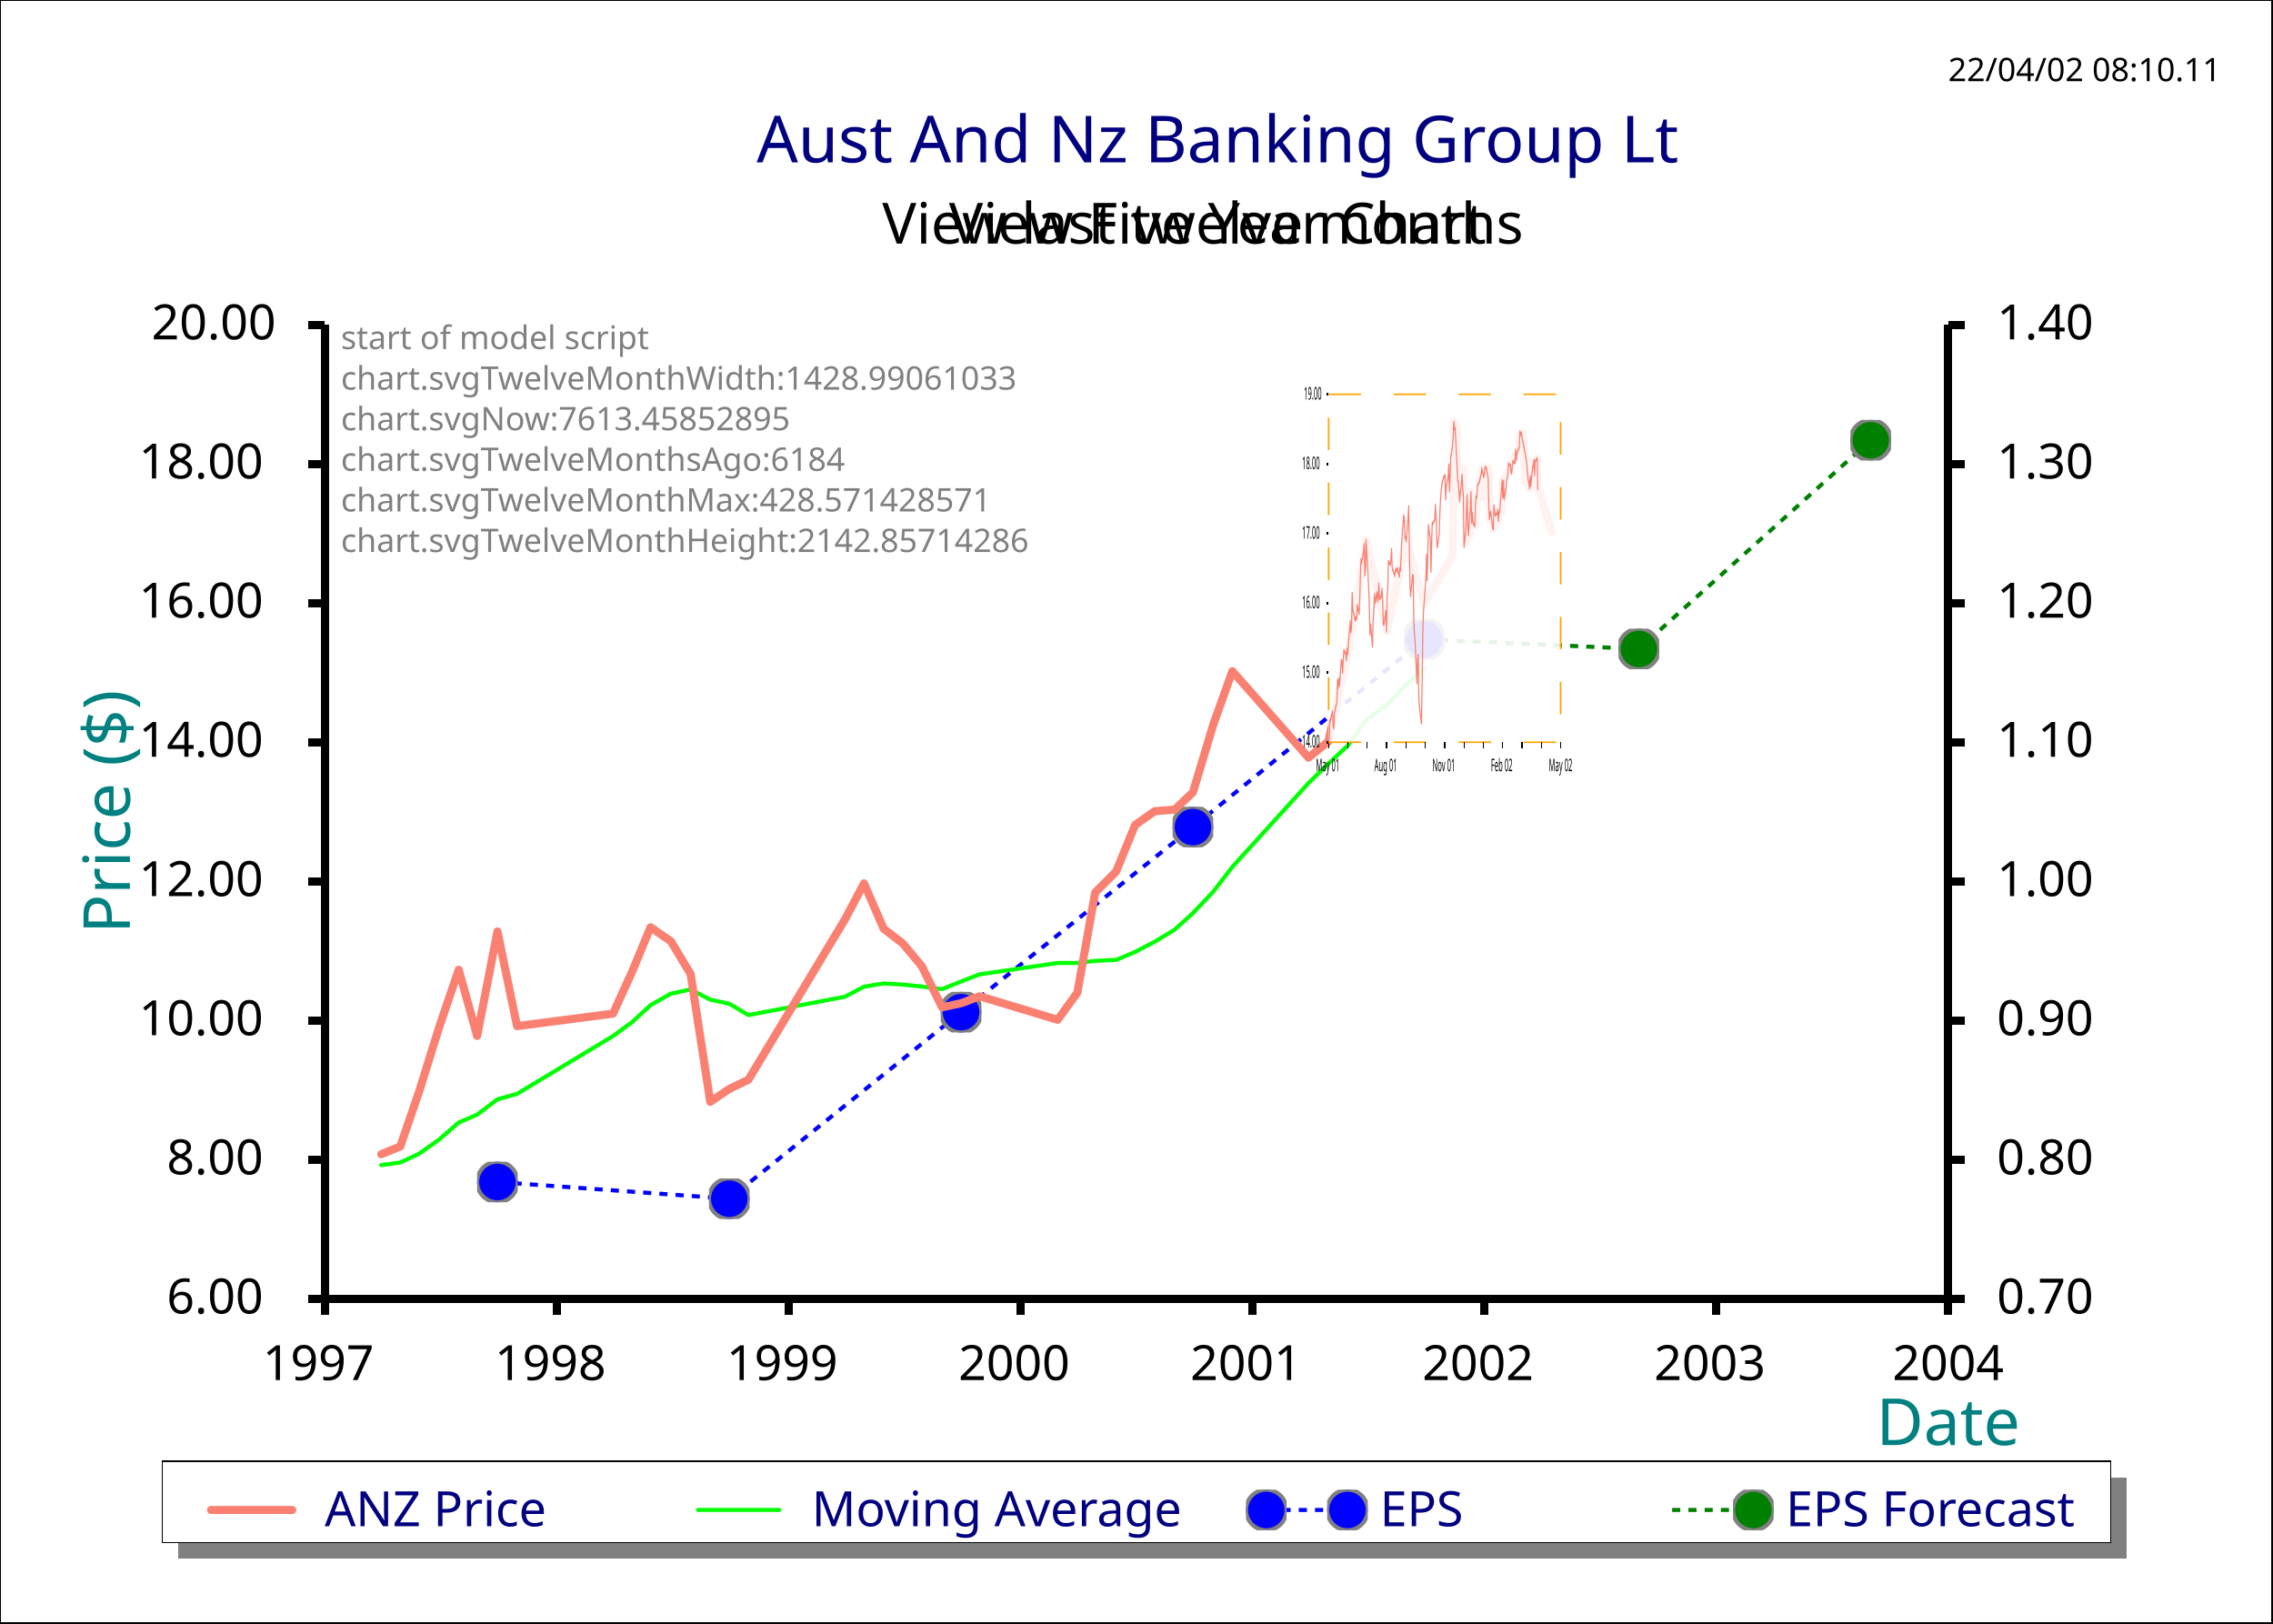
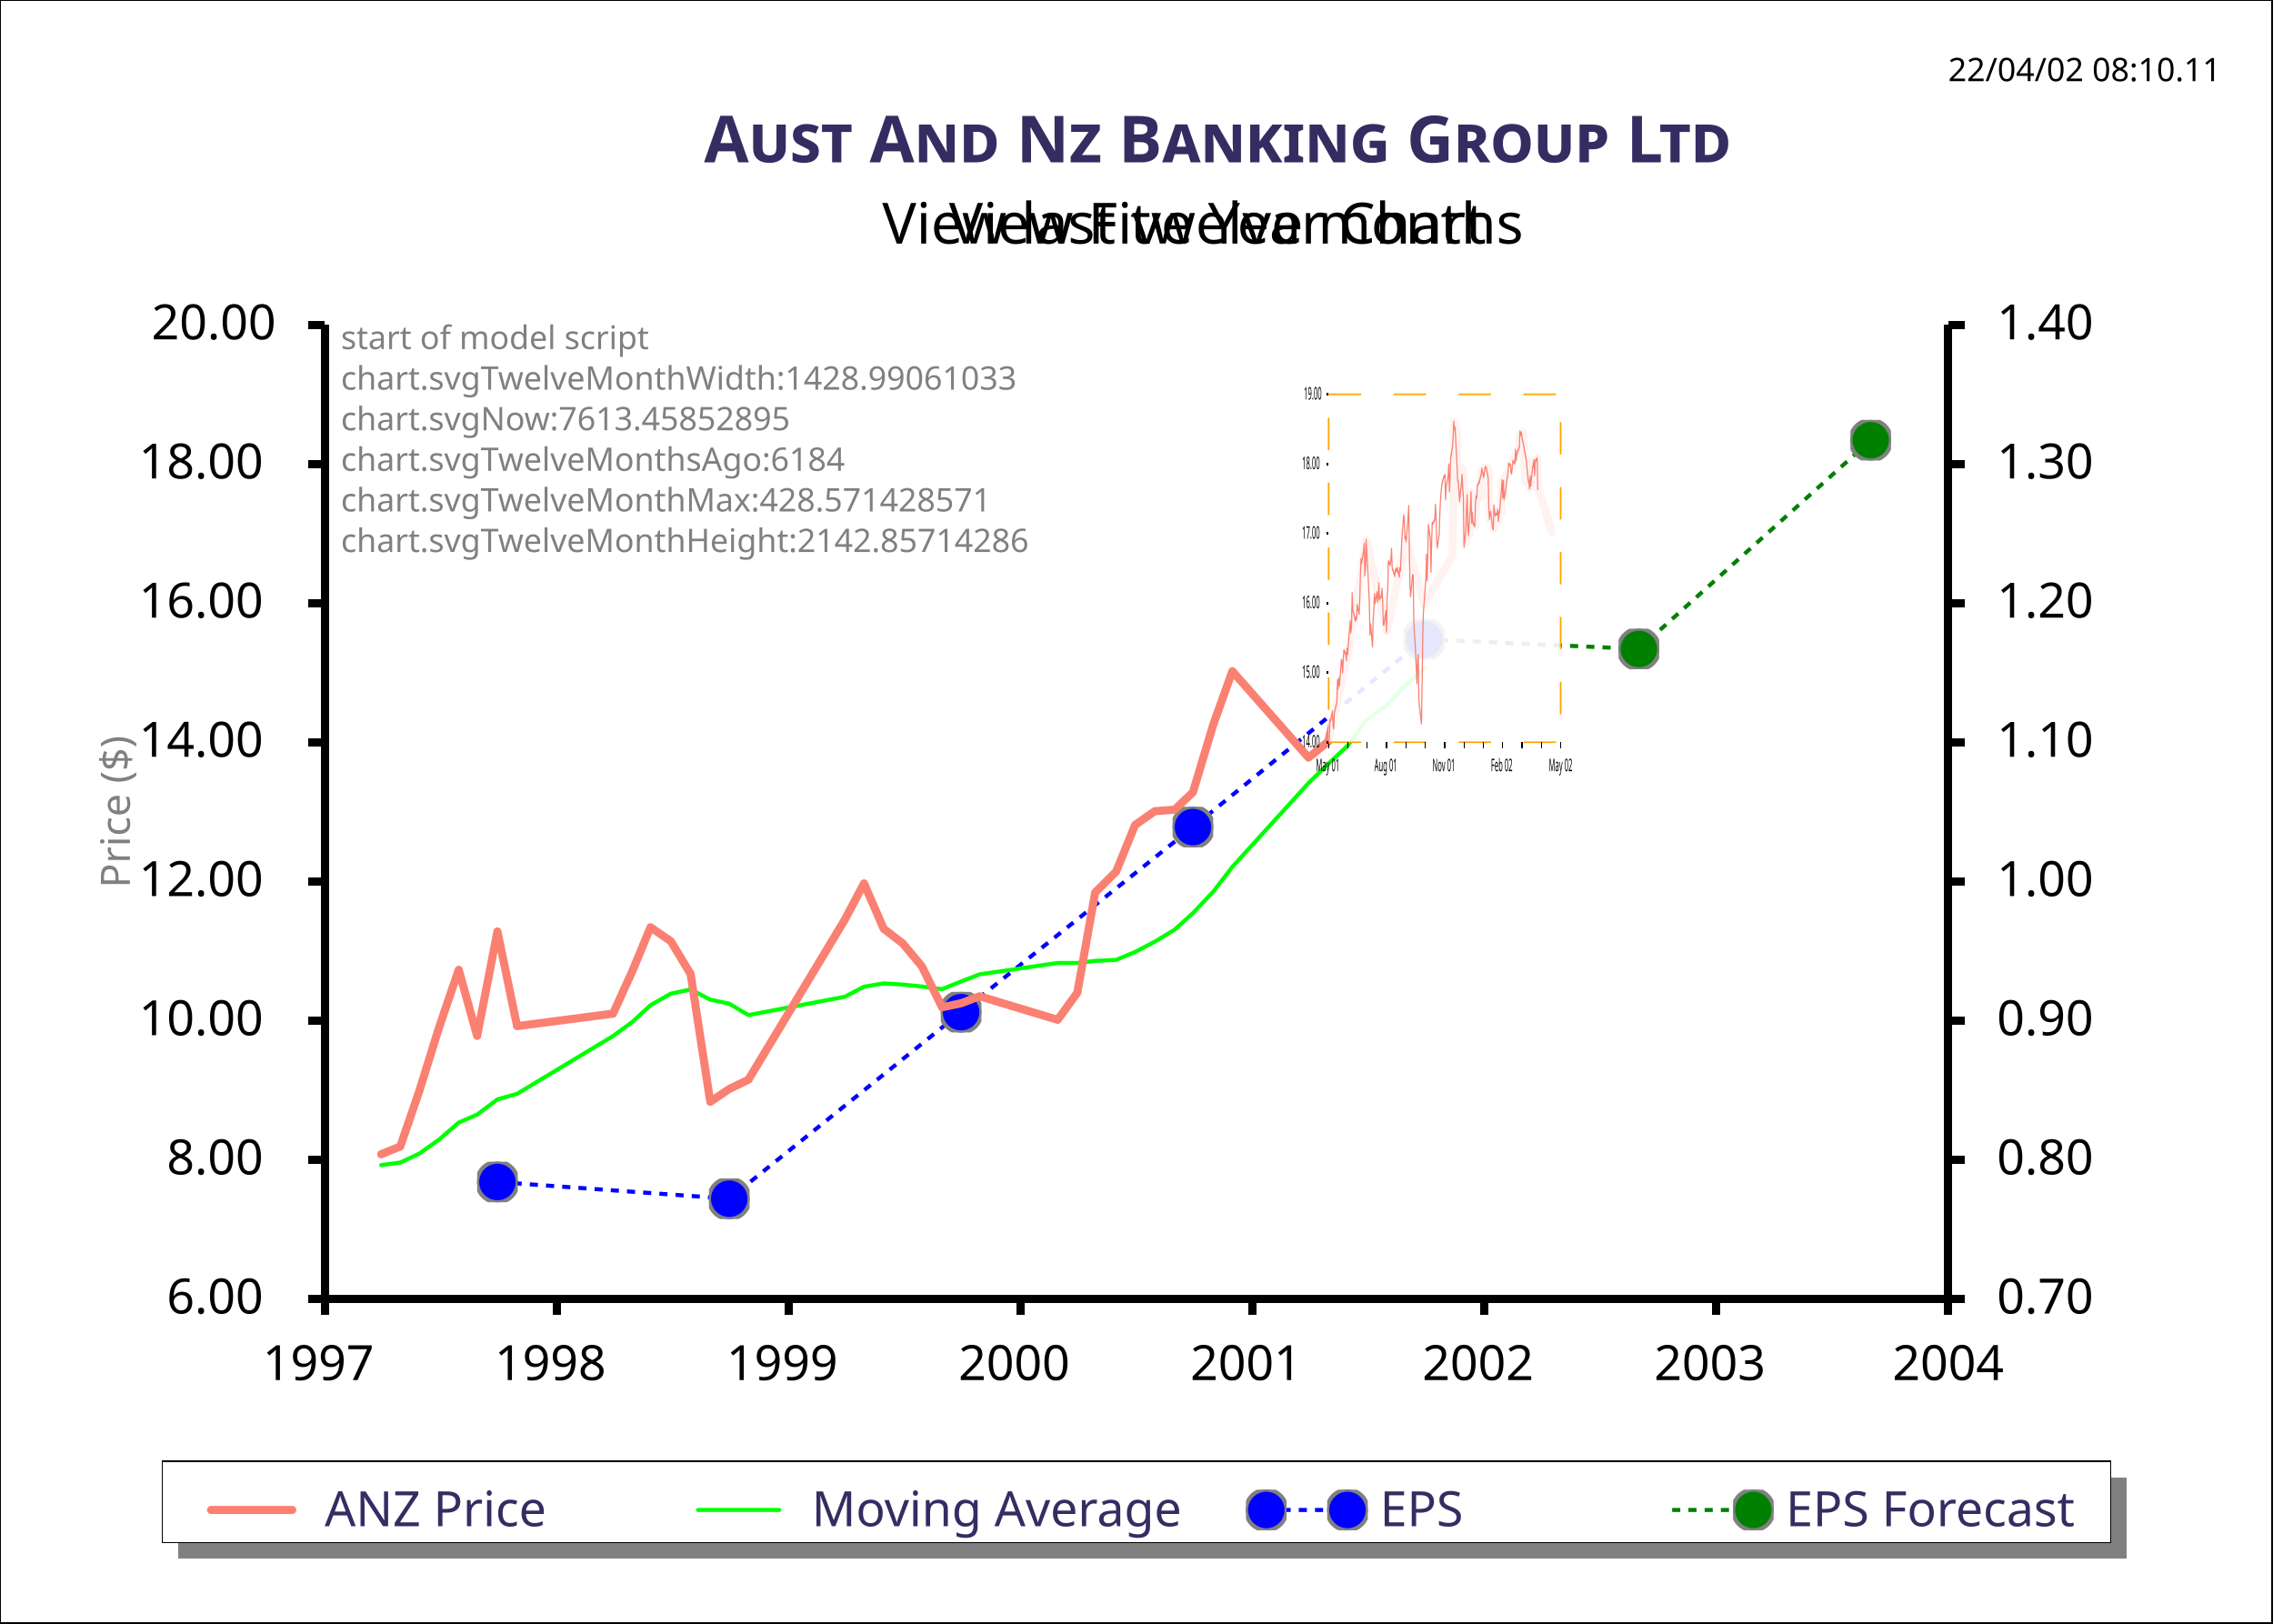
<svg xmlns="http://www.w3.org/2000/svg" xmlns:xlink="http://www.w3.org/1999/xlink" width="100%" height="100%" viewBox="0 0 14001 10001" preserveAspectRatio="xMidYMid meet" zoomAndPan="magnify">
  <style type="text/css">
		
		text { font-family: sans-serif; }
- 		text.chartTitle { fill:navy; font-size:400; text-anchor:middle; }
+ 		text.chartTitle     { fill:#342d62; font-size:400; text-anchor:middle; font-family:verdana,sans-serif; font-variant:small-caps; font-weight:bold; }
		path.price          { stroke:salmon ; stroke-width:50; stroke-linejoin:round; stroke-linecap:round; fill:none; }
		path.movingAverage  { stroke:lime ; stroke-width:25; stroke-linejoin:round; stroke-linecap:round; fill:none; }
		path.eps            { stroke:blue ; marker:url(#epsMarker); fill:none; stroke-dasharray:50,50 ; stroke-width:25 }
		path.epsfc          { stroke:green ; marker-mid:url(#epsfcMarker); marker-end:url(#epsfcMarker) ; fill:none; stroke-dasharray:50,50 ; stroke-width:25}
		text.xAxisLabels    { font-size:300; text-anchor:middle; }
		text.priceLabels    { font-size:300; text-anchor:end; baseline-shift:-30% }
		text.EPSLabels      { font-size:300; text-anchor:start; baseline-shift:-30% }
- 		text.xAxisTitle     { fill:teal; font-size:400; text-anchor:middle; }
- 		text.yAxisTitle     { fill:teal; font-size:400; text-anchor:middle; }
+ 		text.xAxisTitle     { fill:grey; font-size:250px; text-anchor:middle; }
+ 		text.yAxisTitle     { fill:grey; font-size:250px; text-anchor:middle; }
		path.axes           { fill:none; stroke:black; stroke-width:50 ; shape-rendering:crispEdges }
- 		text.legendText     { fill:navy; font-size:300; }
+ 		text.legendText     { fill:#342d62; font-size:300; }
		circle.epsMarker    { fill:blue ; stroke:grey }
		circle.epsfcMarker  { fill:green ; stroke:grey }
		rect.twelveMonthZoom      { fill:white ; fill-opacity:0.9 ; stroke-width:10 ; stroke:orange ; stroke-linejoin:round ; stroke-dasharray:200 200 }
		.hide           { stroke:none ; fill:white ; fill-opacity:0 }

		text.changeViewLink   { font-size:350 ; text-anchor:middle;}
		g.fiveYearChart     {  }
		g.twelveMonthChart     {  }
		
	</style>
  <defs>
    <g id="chartTitle">
-       <text class="chartTitle" font-size="400" x="0" y="500">Aust And Nz Banking Group Lt</text>
+       <text class="chartTitle" font-size="400" x="0" y="500">Aust And Nz Banking Group Ltd</text>
    </g>
    <g id="legend">
      <name>Legend</name>
      <g style="fill:gray; stroke:black; stroke-width:0" shape-rendering="crispEdges">
        <rect x="100" y="100" width="12000" height="500" />
      </g>
      <g style="fill:white; stroke:black; stroke-width:6" shape-rendering="crispEdges">
        <rect x="0" y="0" width="12000" height="500" />
      </g>
      <g>
        <path class="price" d="M 300 300 h 500" />
        <text x="1000" y="400" class="legendText" font-size="250">ANZ Price</text>
        <path class="movingAverage" d="M 3300 300 h 500" />
        <text x="4000" y="400" class="legendText" font-size="250">Moving Average</text>
        <path class="eps" d="M 6800 300 h 500" />
        <text x="7500" y="400" class="legendText" font-size="250">EPS</text>
        <path class="epsfc" d="M 9300 300 h 500" />
        <text x="10000" y="400" class="legendText" font-size="250">EPS Forecast</text>
      </g>
    </g>
-     <g id="xAxisTitle">
-       <text x="0" y="0" class="xAxisTitle">Date</text>
-     </g>
    <g id="yAxisTitle">
-       <text x="0" y="0" class="yAxisTitle">Price ($)</text>
+       <text x="0" y="0" class="yAxisTitle" font-size="250">Price ($)</text>
    </g>
    <marker id="epsMarker" markerWidth="10" markerHeight="10" refX="5" refY="5">
      <circle class="epsMarker" cx="5" cy="5" r="5" />
    </marker>
    <marker id="epsfcMarker" markerWidth="10" markerHeight="10" refX="5" refY="5">
      <circle class="epsfcMarker" cx="5" cy="5" r="5" />
    </marker>
  </defs>
  <g>
    <rect x="0" y="0" width="14000" height="10000" style="fill:white; stroke:black; stroke-width:15" shape-rendering="crispEdges" />
  </g>
  <g id="debug" transform="translate(2100,1900)">
    <text style="font-size:200;fill:grey">
      <tspan x="0" y="250">start of model script</tspan>
      <tspan x="0" y="500">chart.svgTwelveMonthWidth:1428.99061033</tspan>
      <tspan x="0" y="750">chart.svgNow:7613.45852895</tspan>
      <tspan x="0" y="1000">chart.svgTwelveMonthsAgo:6184</tspan>
      <tspan x="0" y="1250">chart.svgTwelveMonthMax:428.571428571</tspan>
      <tspan x="0" y="1500">chart.svgTwelveMonthHeight:2142.85714286</tspan>
    </text>
  </g>
  <g id="fiveYearChart" class="fiveYearChart">
    <use xlink:href="#legend" x="1000" y="9000" />
    <g transform="translate(2000,2000)">
      <path class="epsfc" d=" M  6772 1937 8095 1997 9523 711.4" />
      <path class="eps" d=" M  1064 5280 2492 5383 3920 4234 5348 3094 6772 1937" />
      <path class="movingAverage" d=" M  348.2 5176 465.6 5160 582.9 5105 704.2 5019 825.5 4914 939 4865 1064 4771 1185 4737 1776 4381 1894 4295 2007 4191 2132 4120 2254 4094 2375 4157 2492 4182 2610 4252 3204 4139 3322 4077 3443 4057 3560 4064 3678 4076 3803 4092 3920 4045 4034 4001 4515 3931 4636 3931 4746 3918 4875 3912 4992 3863 5113 3800 5235 3726 5348 3624 5473 3492 5591 3339 6060 2823 6182 2704 6303 2591 6416 2434 6541 2343 6663 2215 6772 2118" />
      <path class="price" d=" M  348.2 5109 465.6 5061 582.9 4719 704.2 4329 825.5 3973 939 4380 1064 3737 1185 4320 1776 4243 1894 3984 2007 3711 2132 3797 2254 3999 2375 4786 2492 4707 2610 4650 3204 3664 3322 3441 3443 3720 3560 3810 3678 3951 3803 4204 3920 4179 4034 4136 4515 4281 4636 4114 4746 3497 4875 3368 4992 3081 5113 2996 5235 2987 5348 2880 5473 2464 5591 2134 6060 2666 6182 2567 6303 2027 6416 1327 6541 1890 6663 1333 6772 1723 6948 1419 6956 595.7 6960 642.9 6964 634.3 6968 634.3 6972 634.3 6976 882.9 6980 964.3 6984 968.6 6987 1020 6991 1084 6995 1084 6999 1084 7003 977.1 7007 887.1 7011 887.1 7015 1063 7019 1089 7023 1089 7027 1089 7031 1341 7034 1119 7038 1024 7042 1239 7046 1294 7050 1294 7054 1294 7058 1131 7062 1033 7066 1217 7070 1161 7074 1149 7077 1217 7081 1217 7085 1239 7089 1239 7093 1059 7097 1059 7109 1063 7113 1063 7117 1063 7121 1063 7124 1063 7128 887.1 7132 887.1 7136 887.1 7140 882.9 7144 938.6 7148 878.6 7152 878.6 7156 882.9 7160 882.9 7164 882.9 7167 882.9 7171 942.9 7175 1196 7179 1196 7183 1196 7187 1196 7191 1196 7195 1161 7199 1260 7203 1256 7207 1149 7210 1170 7214 1170 7218 1170 7222 1166 7226 1140 7230 1209 7234 1157 7238 1157 7242 1157 7246 1157 7250 1157 7254 955.7 7257 1063 7261 964.3 7359 754.3 7363 685.7 7367 677.1 7371 664.3 7375 664.3 7379 664.3 7383 664.3 7387 750 7390 848.6 7394 968.6 7398 827.1 7402 835.7 7406 835.7 7410 835.7 7414 960 7418 968.6 7422 1007 7426 934.3 7430 990 7433 990 7437 990 7441 874.3 7445 865.7 7449 835.7 7453 925.7 7457 840 7461 840 7469 822.9 7473 1011 7477 1011 7559 1277" />
      <path class="axes" d="M 0 6000 v 100 M 1429 6000 v 100 M 2857 6000 v 100 M 4286 6000 v 100 M 5714 6000 v 100 M 7143 6000 v 100 M 8571 6000 v 100 M 10000 6000 v 100 " />
      <text id="XLabels" class="xAxisLabels" font-size="300">
        <tspan x="0" y="6500">1997</tspan>
        <tspan x="1429" y="6500">1998</tspan>
        <tspan x="2857" y="6500">1999</tspan>
        <tspan x="4286" y="6500">2000</tspan>
        <tspan x="5714" y="6500">2001</tspan>
        <tspan x="7143" y="6500">2002</tspan>
        <tspan x="8571" y="6500">2003</tspan>
        <tspan x="10000" y="6500">2004</tspan>
      </text>
      <path class="axes" d="M 0 0 h -100 M 0 857.1 h -100 M 0 1714 h -100 M 0 2571 h -100 M 0 3429 h -100 M 0 4286 h -100 M 0 5143 h -100 M 0 6000 h -100 " />
      <text id="YLabels" class="priceLabels" font-size="300">
        <tspan x="-300" y="6000">  6.00</tspan>
        <tspan x="-300" y="5143">  8.00</tspan>
        <tspan x="-300" y="4286"> 10.00</tspan>
        <tspan x="-300" y="3429"> 12.00</tspan>
        <tspan x="-300" y="2571"> 14.00</tspan>
        <tspan x="-300" y="1714"> 16.00</tspan>
        <tspan x="-300" y="857.1"> 18.00</tspan>
        <tspan x="-300" y="0"> 20.00</tspan>
      </text>
      <path class="axes" d="M 10000 0 v 6000" />
      <path class="axes" d="M 10000 0 h 100 M 10000 857.1 h 100 M 10000 1714 h 100 M 10000 2571 h 100 M 10000 3429 h 100 M 10000 4286 h 100 M 10000 5143 h 100 M 10000 6000 h 100 " />
      <text id="EPSLabels" class="EPSLabels" font-size="300">
        <tspan x="10300" y="6000">  0.70</tspan>
        <tspan x="10300" y="5143">  0.80</tspan>
        <tspan x="10300" y="4286">  0.90</tspan>
        <tspan x="10300" y="3429">  1.00</tspan>
        <tspan x="10300" y="2571">  1.10</tspan>
        <tspan x="10300" y="1714">  1.20</tspan>
        <tspan x="10300" y="857.1">  1.30</tspan>
        <tspan x="10300" y="0">  1.40</tspan>
      </text>
      <animate id="fadeOutFiveYear" attributeType="CSS" attributeName="opacity" from="1" to="0" begin="twelveMonthLink.click" dur="1s" fill="freeze" />
      <animate id="fadeInFiveYear" attributeType="CSS" attributeName="opacity" from="0" to="1" begin="fiveYearLink.click" dur="1s" fill="freeze" />
    </g>
  </g>
  <g id="twelveMonthLink">
    <g transform="translate(2000,2000)">
      <rect id="twelveMonthBox" class="twelveMonthZoom" x="6184" y="428.571" width="1428.991" height="2142.857">

			</rect>
    </g>
    <text class="changeViewLink" x="7500" y="1500">
			View last twelve months
			<set attributeType="CSS" attributeName="text-decoration" to="underline" begin="twelveMonthLink.mouseover" dur="0.1s" fill="freeze" />
      <set attributeType="CSS" attributeName="text-decoration" to="none" begin="twelveMonthLink.mouseout" dur="0.1s" fill="freeze" />
    </text>
  </g>
  <g transform="translate(8184, 2428.571) scale(0.1428991 0.3571429)">
    <g id="twelveMonthChart">
      <path class="axes" d="M 0 6000 v 100 M 833.3 6000 v 100 M 1667 6000 v 100 M 2500 6000 v 100 M 3333 6000 v 100 M 4167 6000 v 100 M 5000 6000 v 100 M 5833 6000 v 100 M 6667 6000 v 100 M 7500 6000 v 100 M 8333 6000 v 100 M 9167 6000 v 100 M 10000 6000 v 100 " />
      <path class="price" d=" M  0 6000 27.4 5964 54.79 5616 82.19 5626 164.4 5472 191.8 5712 219.2 5760 246.6 5496 274 5448 356.2 5304 383.6 4932 411 5064 438.4 4908 465.8 5017 547.9 4584 575.3 4606 602.7 4796 630.1 4560 657.5 4416 739.7 4478 767.1 4584 794.5 4392 821.9 4476 849.3 4320 931.5 3917 958.9 4104 986.3 4020 1014 3431 1041 3720 1151 3900 1178 3850 1205 3876 1233 3636 1315 3786 1342 3540 1370 3096 1397 2844 1425 2904 1507 2700 1534 2580 1562 3120 1589 3000 1616 2515 1699 3108 1726 3348 1753 3600 1781 4140 1808 3972 1890 4344 1918 3888 1945 3760 1973 3450 2000 3600 2082 3420 2110 3576 2137 3478 2164 3263 2192 3530 2274 3480 2301 3360 2329 3576 2356 3960 2384 3972 2466 3744 2493 4092 2521 3480 2548 3360 2575 2880 2658 2940 2685 2832 2712 2670 2740 3000 2767 3024 2849 3132 2877 3036 2904 3012 2932 3048 2959 3000 3041 3144 3068 3000 3096 3034 3123 2795 3151 2520 3233 2093 3260 2136 3288 2476 3315 2460 3342 2532 3425 2124 3452 1931 3479 2676 3507 3300 3534 3480 3616 3120 3644 3132 3671 3902 3699 4140 3726 4272 3808 4980 3836 4560 3863 4500 3890 5280 3918 5400 4000 5676 4027 5064 4055 4208 4082 3780 4110 3624 4192 3169 4219 2772 4247 3202 4274 2767 4301 2256 4384 2496 4411 3056 4438 2592 4466 2220 4493 2232 4575 2160 4603 1908 4630 2100 4658 2532 4685 2640 4767 2400 4795 2040 4822 1824 4849 1680 4877 1560 4959 1427 4986 1411 5014 1392 5041 1810 5068 1596 5151 1416 5178 1214 5205 1672 5233 1465 5260 1106 5342 896.4 5370 720 5397 474 5425 600 5452 579.6 5534 1224 5562 1488 5589 1512 5616 1656 5644 1836 5726 1536 5753 1392 5781 1620 5808 1776 5836 2629 5918 2340 5945 1932 5973 1740 6000 2270 6027 2424 6110 1968 6137 1691 6164 2209 6192 2050 6219 2213 6301 2274 6329 1872 6356 1764 6384 1782 6411 1574 6493 1512 6575 1380 6603 1284 6685 1429 6740 1265 6767 1259 6795 1273 6877 1440 6904 1932 6932 2148 6959 2050 6986 2028 7068 2304 7096 2328 7123 1920 7151 2016 7178 2082 7260 2059 7288 1992 7315 2184 7342 2040 7370 2033 7479 1482 7507 1776 7534 1500 7562 1806 7644 1632 7671 1512 7699 1440 7726 1364 7753 1200 7836 1224 7863 1344 7890 1363 7918 1224 7945 1153 8027 1188 8055 960 8082 1132 8110 1032 8137 996 8219 910.8 8247 648 8274 696 8301 660 8521 1140 8603 1488 8630 1512 8658 1620 8685 1416 8712 1572 8795 1248 8822 1224 8849 1140 8877 1392 8904 1152 8986 1104 9014 1632" />
      <text id="XLabels" class="xAxisLabels" font-size="300">
        <tspan x="0" y="6500">May 01</tspan>
        <tspan x="2500" y="6500">Aug 01</tspan>
        <tspan x="5000" y="6500">Nov 01</tspan>
        <tspan x="7500" y="6500">Feb 02</tspan>
        <tspan x="10000" y="6500">May 02</tspan>
      </text>
      <path class="axes" d="M 0 0 h -100 M 0 1200 h -100 M 0 2400 h -100 M 0 3600 h -100 M 0 4800 h -100 M 0 6000 h -100 " />
      <text id="twelveMonthPriceLabels" class="priceLabels" font-size="300">
        <tspan x="-300" y="6000"> 14.00</tspan>
        <tspan x="-300" y="4800"> 15.00</tspan>
        <tspan x="-300" y="3600"> 16.00</tspan>
        <tspan x="-300" y="2400"> 17.00</tspan>
        <tspan x="-300" y="1200"> 18.00</tspan>
        <tspan x="-300" y="0"> 19.00</tspan>
      </text>
      <animateTransform id="expandTwelveScale" attributeType="XML" attributeName="transform" type="scale" from="1, 1" to="6.998, 2.8" begin="twelveMonthLink.click" dur="1s" fill="freeze" additive="replace" />
      <animateTransform id="expandTwelveTrans" attributeType="XML" attributeName="transform" type="translate" by="-6184 -428.571" begin="twelveMonthLink.click" dur="1s" fill="freeze" additive="replace" />
      <set attributeType="CSS" attributeName="opacity" to="1" begin="fiveYearLink.click" dur="1s" fill="freeze" />
      <animateTransform id="shrinkTwelveTrans" attributeType="XML" attributeName="transform" type="translate" from="1, 1" to="6184, 428.571" begin="fiveYearLink.click" dur="1s" fill="freeze" additive="sum" />
      <animateTransform id="shrinkTwelveScale" attributeType="XML" attributeName="transform" type="scale" from="1, 1" to="0.143, 0.357" begin="fiveYearLink.click" dur="1s" fill="freeze" additive="sum" />
    </g>
  </g>
  <text id="fiveYearLink" class="changeViewLink" x="7500" y="1500">View Five Year Chart</text>
  <g>
    <text x="12000" y="500" style="font-size:200">22/04/02 08:10.11</text>
    <use xlink:href="#chartTitle" x="7500" y="500" />
    <use xlink:href="#xAxisTitle" x="12000" y="8900" />
    <use xlink:href="#yAxisTitle" transform="translate(800,5000) rotate(-90)" />
    <path class="axes" d="M 2000,2000 v 6000 h 10000 " />
  </g>
</svg>
